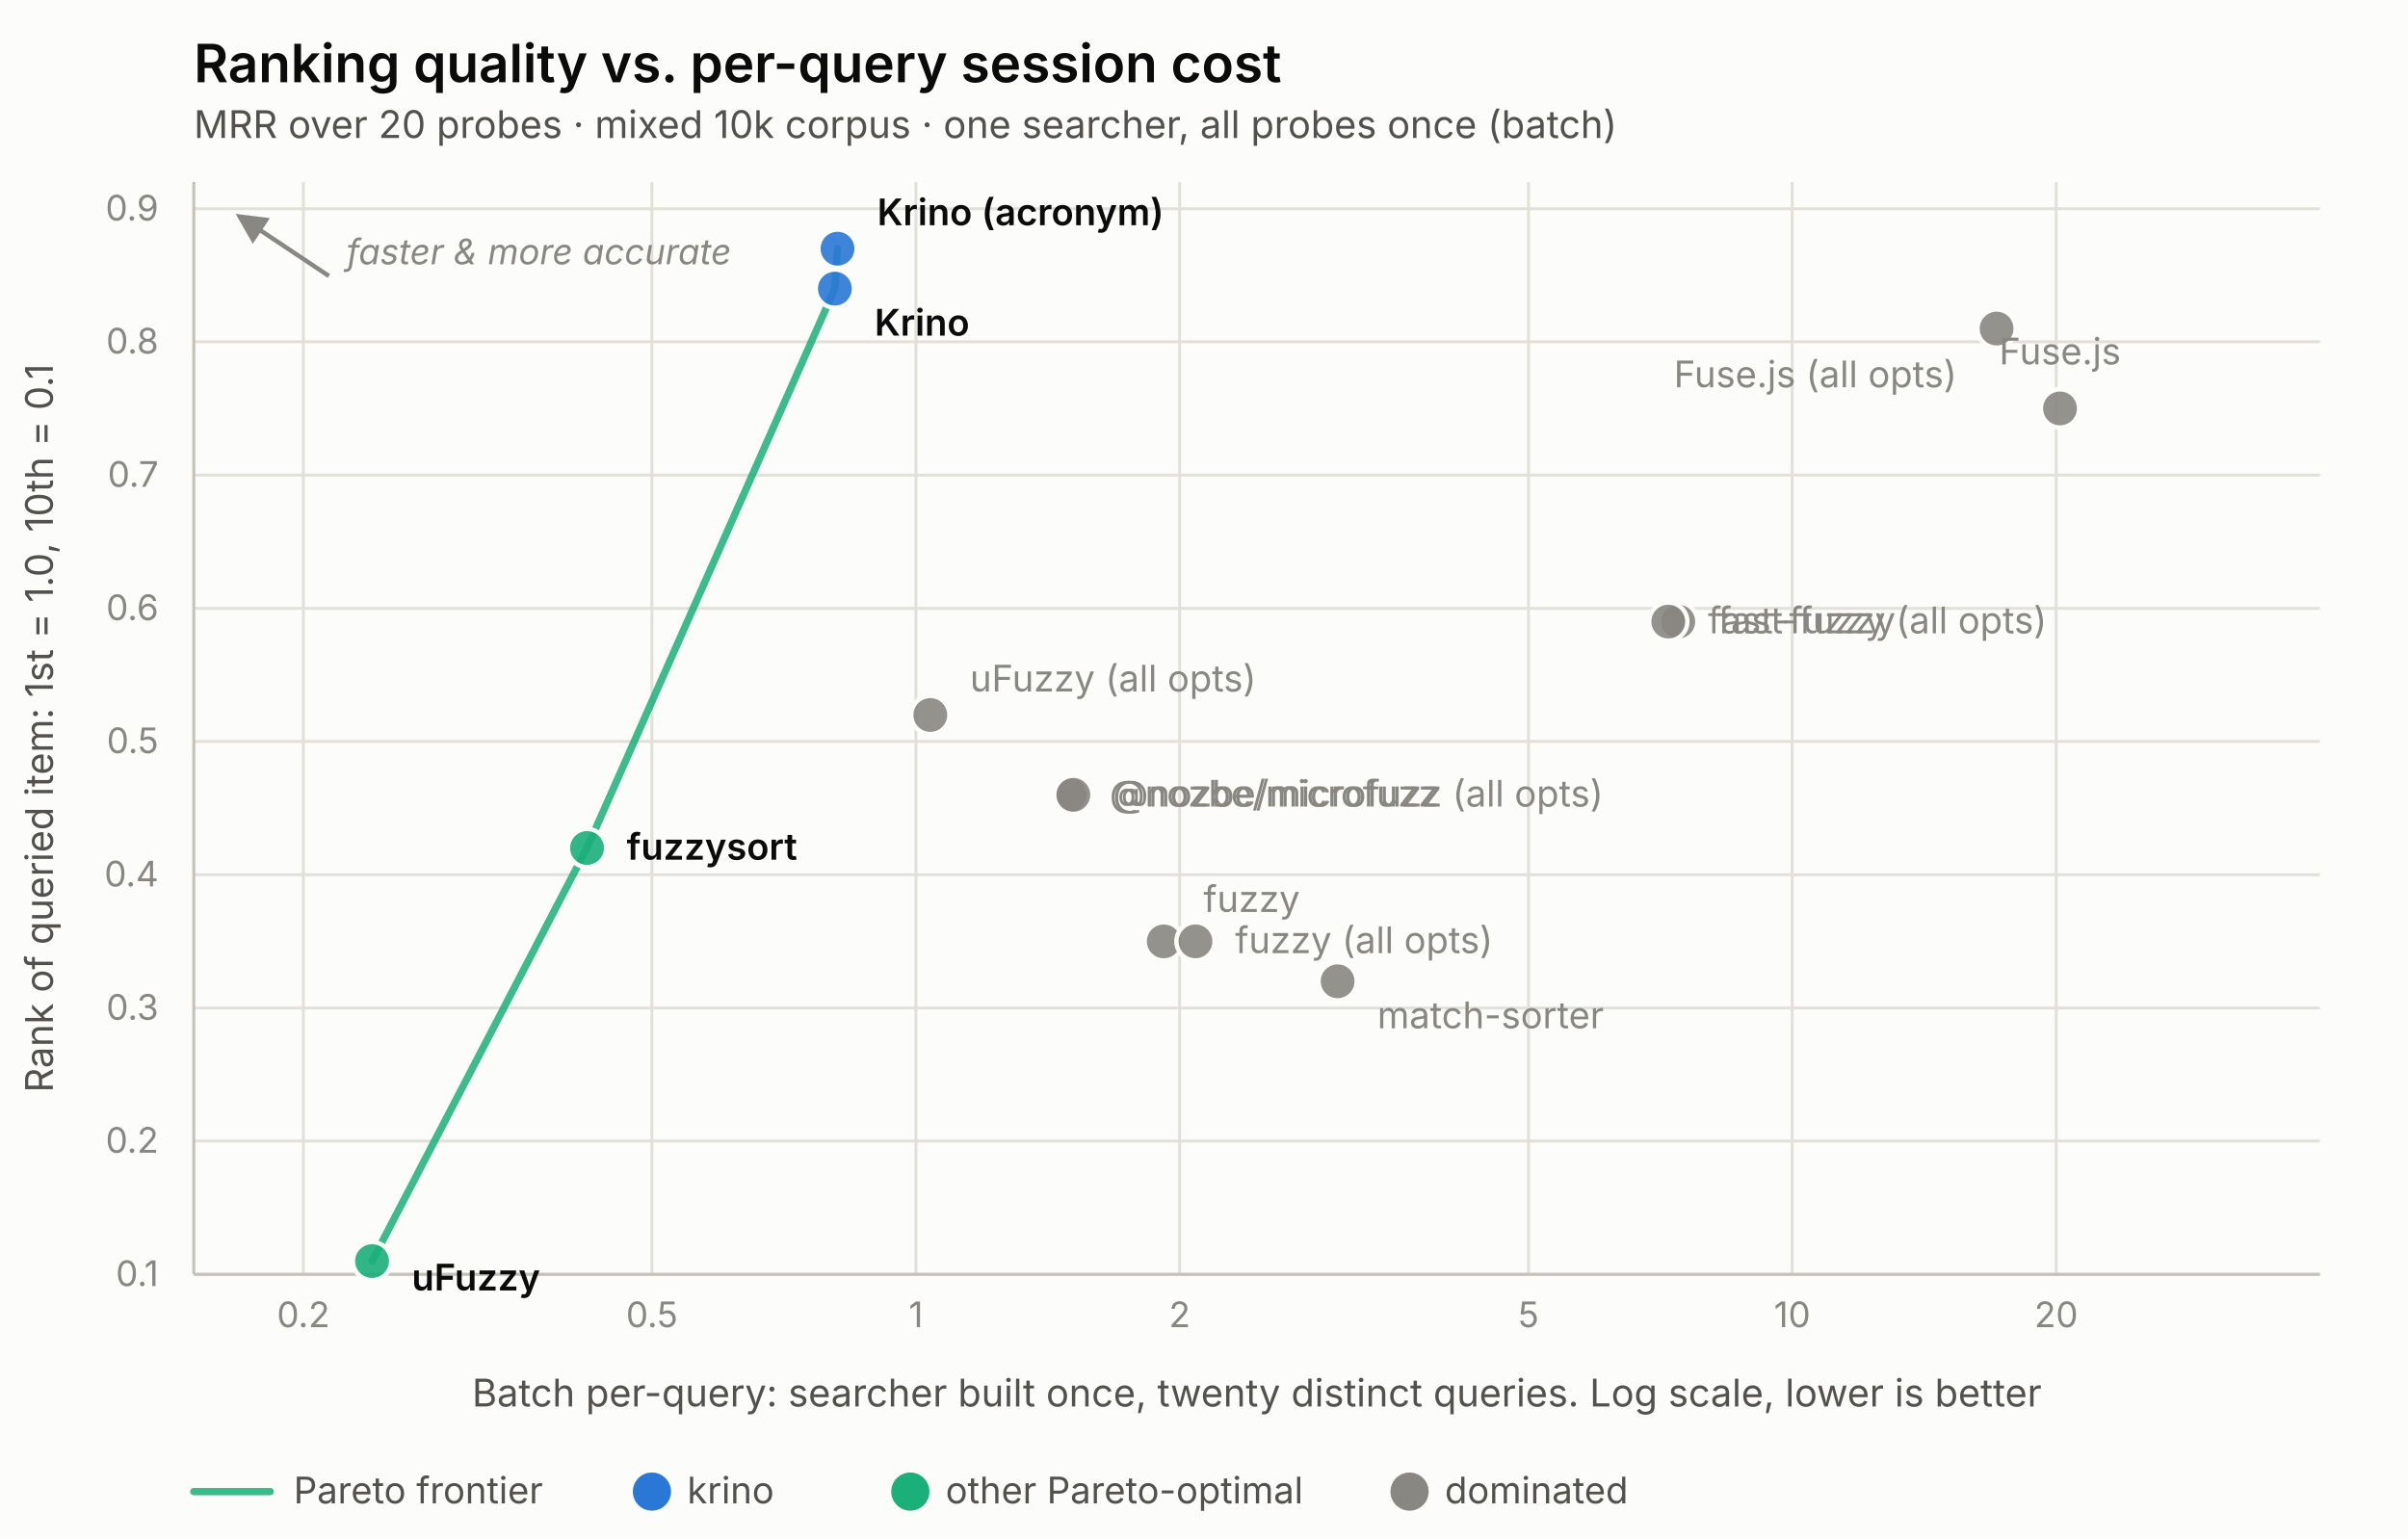
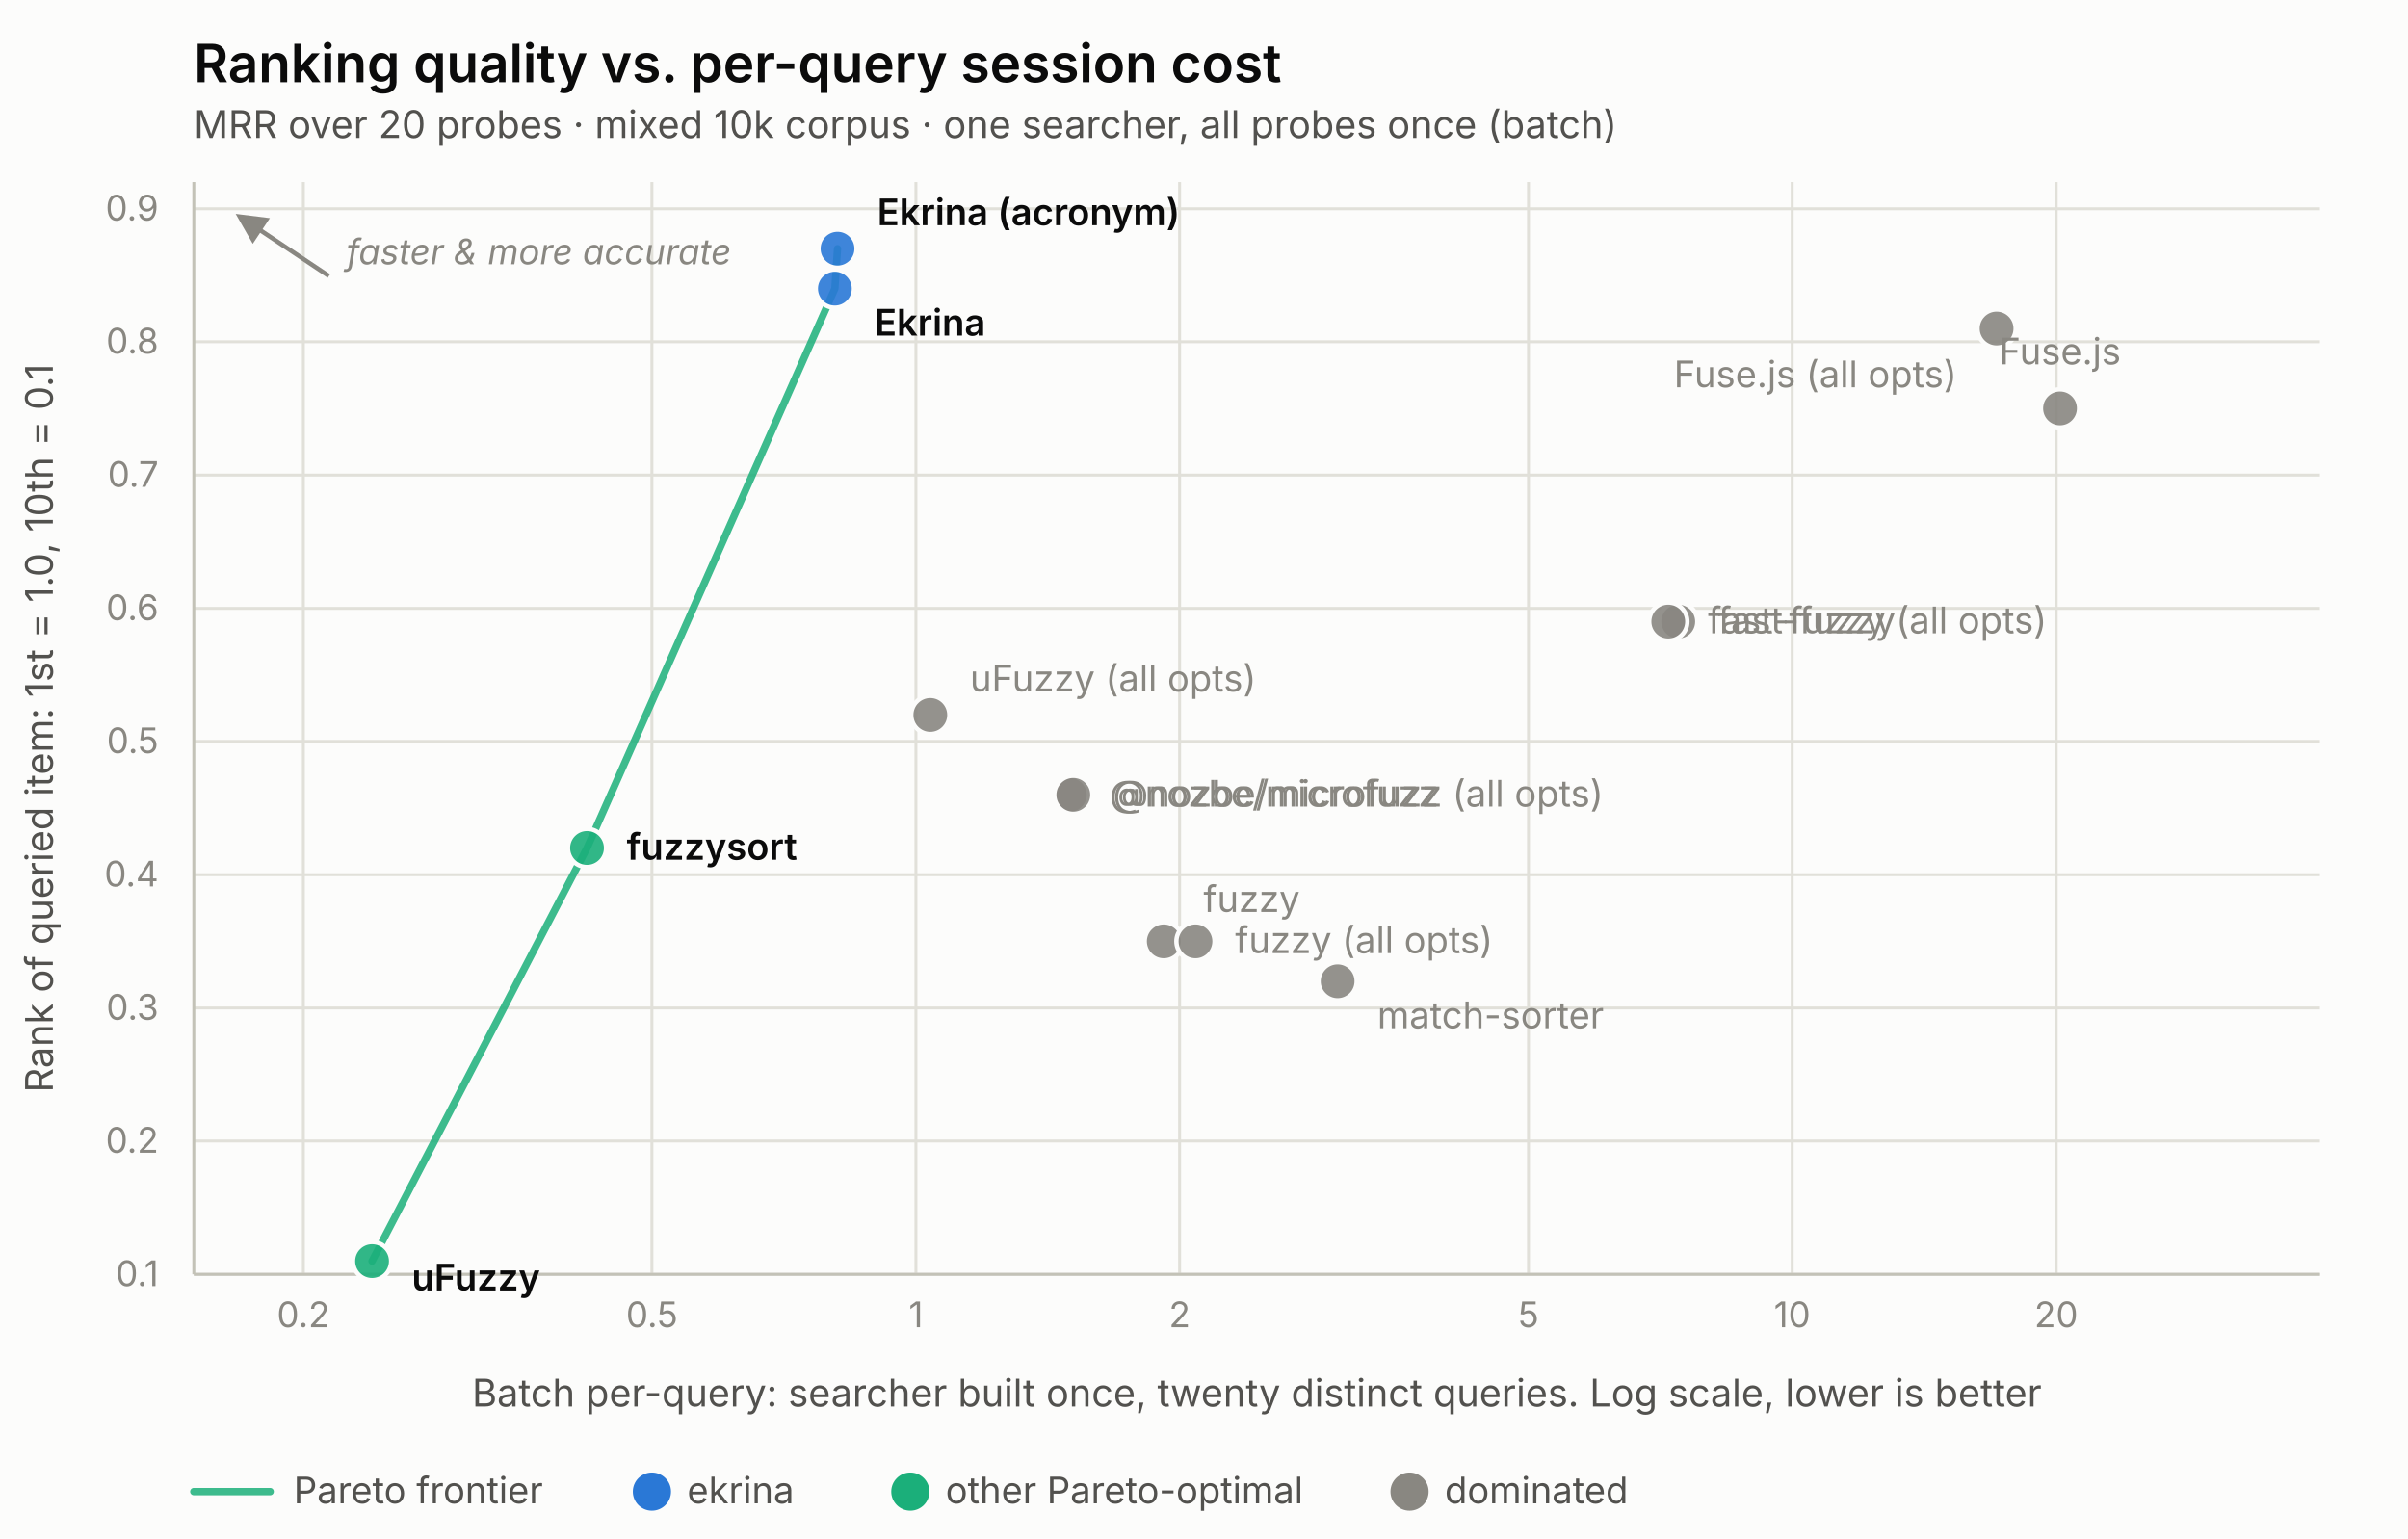
<svg xmlns="http://www.w3.org/2000/svg" viewBox="0 0 820 524" font-family="system-ui, -apple-system, 'Segoe UI', sans-serif" role="img" aria-labelledby="pareto-query-title pareto-query-desc">
  <defs>
    <marker id="arrow" viewBox="0 0 10 10" refX="8" refY="5" markerWidth="7" markerHeight="7" orient="auto-start-reverse">
      <path d="M0 0 L10 5 L0 10 z" fill="#898781" />
    </marker>
  </defs>
  <rect x="0" y="0" width="820" height="524" fill="#fcfcfb" />
  <text x="66" y="28" fill="#0b0b0b" font-size="18" font-weight="600">Ranking quality vs. per-query session cost</text>
  <text x="66" y="47" fill="#52514e" font-size="13">MRR over 20 probes · mixed 10k corpus · one searcher, all probes once (batch)</text>
  <g>
    <line x1="103.3" y1="62" x2="103.3" y2="434" stroke="#e1e0d9" />
    <line x1="222" y1="62" x2="222" y2="434" stroke="#e1e0d9" />
    <line x1="311.9" y1="62" x2="311.9" y2="434" stroke="#e1e0d9" />
    <line x1="401.7" y1="62" x2="401.7" y2="434" stroke="#e1e0d9" />
    <line x1="520.5" y1="62" x2="520.5" y2="434" stroke="#e1e0d9" />
    <line x1="610.3" y1="62" x2="610.3" y2="434" stroke="#e1e0d9" />
    <line x1="700.2" y1="62" x2="700.2" y2="434" stroke="#e1e0d9" />
    <line x1="66" y1="434" x2="790" y2="434" stroke="#e1e0d9" />
    <line x1="66" y1="388.6" x2="790" y2="388.6" stroke="#e1e0d9" />
    <line x1="66" y1="343.3" x2="790" y2="343.3" stroke="#e1e0d9" />
    <line x1="66" y1="297.9" x2="790" y2="297.9" stroke="#e1e0d9" />
    <line x1="66" y1="252.5" x2="790" y2="252.5" stroke="#e1e0d9" />
    <line x1="66" y1="207.2" x2="790" y2="207.2" stroke="#e1e0d9" />
    <line x1="66" y1="161.8" x2="790" y2="161.8" stroke="#e1e0d9" />
    <line x1="66" y1="116.4" x2="790" y2="116.4" stroke="#e1e0d9" />
    <line x1="66" y1="71.1" x2="790" y2="71.1" stroke="#e1e0d9" />
  </g>
  <line x1="66" y1="434" x2="790" y2="434" stroke="#c3c2b7" />
  <line x1="66" y1="62" x2="66" y2="434" stroke="#c3c2b7" />
  <g>
    <text x="103.3" y="452" text-anchor="middle" fill="#898781" font-size="12" font-variant-numeric="tabular-nums">0.2</text>
    <text x="222" y="452" text-anchor="middle" fill="#898781" font-size="12" font-variant-numeric="tabular-nums">0.5</text>
    <text x="311.9" y="452" text-anchor="middle" fill="#898781" font-size="12" font-variant-numeric="tabular-nums">1</text>
    <text x="401.7" y="452" text-anchor="middle" fill="#898781" font-size="12" font-variant-numeric="tabular-nums">2</text>
    <text x="520.5" y="452" text-anchor="middle" fill="#898781" font-size="12" font-variant-numeric="tabular-nums">5</text>
    <text x="610.3" y="452" text-anchor="middle" fill="#898781" font-size="12" font-variant-numeric="tabular-nums">10</text>
    <text x="700.2" y="452" text-anchor="middle" fill="#898781" font-size="12" font-variant-numeric="tabular-nums">20</text>
  </g>
  <g>
    <text x="54" y="438" text-anchor="end" fill="#898781" font-size="12" font-variant-numeric="tabular-nums">0.1</text>
    <text x="54" y="392.6" text-anchor="end" fill="#898781" font-size="12" font-variant-numeric="tabular-nums">0.2</text>
    <text x="54" y="347.3" text-anchor="end" fill="#898781" font-size="12" font-variant-numeric="tabular-nums">0.3</text>
    <text x="54" y="301.9" text-anchor="end" fill="#898781" font-size="12" font-variant-numeric="tabular-nums">0.4</text>
    <text x="54" y="256.5" text-anchor="end" fill="#898781" font-size="12" font-variant-numeric="tabular-nums">0.5</text>
    <text x="54" y="211.2" text-anchor="end" fill="#898781" font-size="12" font-variant-numeric="tabular-nums">0.6</text>
    <text x="54" y="165.8" text-anchor="end" fill="#898781" font-size="12" font-variant-numeric="tabular-nums">0.7</text>
    <text x="54" y="120.4" text-anchor="end" fill="#898781" font-size="12" font-variant-numeric="tabular-nums">0.8</text>
    <text x="54" y="75.1" text-anchor="end" fill="#898781" font-size="12" font-variant-numeric="tabular-nums">0.9</text>
  </g>
  <text x="428" y="479" text-anchor="middle" fill="#52514e" font-size="13">Batch per-query: searcher built once, twenty distinct queries. Log scale, lower is better</text>
  <text transform="translate(18,248) rotate(-90)" text-anchor="middle" fill="#52514e" font-size="13">Rank of queried item: 1st = 1.0, 10th = 0.1</text>
  <path d="M126.7 429.5 L199.9 288.8 L284.3 98.3 L285.2 84.7" fill="none" stroke="#1baf7a" stroke-width="2.5" stroke-linejoin="round" stroke-linecap="round" opacity="0.85" />
  <g transform="translate(78,70)">
    <line x1="34" y1="24" x2="4" y2="4" stroke="#898781" stroke-width="1.5" marker-end="url(#arrow)" />
    <text x="40" y="20" fill="#898781" font-size="12" font-style="italic">faster &amp; more accurate</text>
  </g>
  <g>
    <circle cx="285.2" cy="84.7" r="6.5" fill="#2a78d6" fill-opacity="0.9" stroke="#fcfcfb" stroke-width="1.5" />
    <circle cx="284.3" cy="98.3" r="6.5" fill="#2a78d6" fill-opacity="0.9" stroke="#fcfcfb" stroke-width="1.5" />
    <circle cx="679.9" cy="111.9" r="6.5" fill="#898781" fill-opacity="0.9" stroke="#fcfcfb" stroke-width="1.5" />
    <circle cx="701.5" cy="139.1" r="6.5" fill="#898781" fill-opacity="0.9" stroke="#fcfcfb" stroke-width="1.5" />
    <circle cx="571.5" cy="211.7" r="6.5" fill="#898781" fill-opacity="0.9" stroke="#fcfcfb" stroke-width="1.5" />
    <circle cx="568.1" cy="211.7" r="6.5" fill="#898781" fill-opacity="0.9" stroke="#fcfcfb" stroke-width="1.5" />
    <circle cx="316.8" cy="243.5" r="6.5" fill="#898781" fill-opacity="0.9" stroke="#fcfcfb" stroke-width="1.5" />
    <circle cx="364.3" cy="270.7" r="6.5" fill="#898781" fill-opacity="0.9" stroke="#fcfcfb" stroke-width="1.5" />
    <circle cx="365.5" cy="270.7" r="6.5" fill="#898781" fill-opacity="0.9" stroke="#fcfcfb" stroke-width="1.5" />
    <circle cx="199.9" cy="288.8" r="6.5" fill="#1baf7a" fill-opacity="0.9" stroke="#fcfcfb" stroke-width="1.5" />
    <circle cx="396.3" cy="320.6" r="6.5" fill="#898781" fill-opacity="0.9" stroke="#fcfcfb" stroke-width="1.5" />
    <circle cx="407.1" cy="320.6" r="6.5" fill="#898781" fill-opacity="0.9" stroke="#fcfcfb" stroke-width="1.5" />
    <circle cx="455.5" cy="334.2" r="6.5" fill="#898781" fill-opacity="0.9" stroke="#fcfcfb" stroke-width="1.5" />
    <circle cx="126.7" cy="429.5" r="6.5" fill="#1baf7a" fill-opacity="0.9" stroke="#fcfcfb" stroke-width="1.5" />
  </g>
  <g>
-     <text x="298.7" y="76.7" text-anchor="start" fill="#0b0b0b" font-size="12.5" font-weight="600">Krino (acronym)</text>
-     <text x="297.8" y="114.3" text-anchor="start" fill="#0b0b0b" font-size="12.5" font-weight="600">Krino</text>
+     <text x="298.7" y="76.7" text-anchor="start" fill="#0b0b0b" font-size="12.5" font-weight="600">Ekrina (acronym)</text>
+     <text x="297.8" y="114.3" text-anchor="start" fill="#0b0b0b" font-size="12.5" font-weight="600">Ekrina</text>
    <text x="701.5" y="124.1" text-anchor="middle" fill="#898781" font-size="12.5">Fuse.js</text>
    <text x="666.4" y="131.9" text-anchor="end" fill="#898781" font-size="12.5">Fuse.js (all opts)</text>
    <text x="585" y="215.7" text-anchor="start" fill="#898781" font-size="12.5">fast-fuzzy</text>
    <text x="581.6" y="215.7" text-anchor="start" fill="#898781" font-size="12.5">fast-fuzzy (all opts)</text>
    <text x="330.3" y="235.5" text-anchor="start" fill="#898781" font-size="12.5">uFuzzy (all opts)</text>
    <text x="377.8" y="274.7" text-anchor="start" fill="#898781" font-size="12.5">@nozbe/microfuzz</text>
    <text x="379" y="274.7" text-anchor="start" fill="#898781" font-size="12.5">@nozbe/microfuzz (all opts)</text>
    <text x="213.4" y="292.8" text-anchor="start" fill="#0b0b0b" font-size="12.5" font-weight="600">fuzzysort</text>
    <text x="409.8" y="310.6" text-anchor="start" fill="#898781" font-size="12.5">fuzzy</text>
    <text x="420.6" y="324.6" text-anchor="start" fill="#898781" font-size="12.5">fuzzy (all opts)</text>
    <text x="469" y="350.2" text-anchor="start" fill="#898781" font-size="12.5">match-sorter</text>
    <text x="140.2" y="439.5" text-anchor="start" fill="#0b0b0b" font-size="12.5" font-weight="600">uFuzzy</text>
  </g>
  <g>
    <line x1="66" y1="508" x2="92" y2="508" stroke="#1baf7a" stroke-width="2.5" stroke-linecap="round" opacity="0.85" />
    <text x="100" y="512" fill="#52514e" font-size="12.5">Pareto frontier</text>
    <circle cx="222" cy="508" r="6.5" fill="#2a78d6" />
-     <text x="234" y="512" fill="#52514e" font-size="12.5">krino</text>
+     <text x="234" y="512" fill="#52514e" font-size="12.5">ekrina</text>
    <circle cx="310" cy="508" r="6.5" fill="#1baf7a" />
    <text x="322" y="512" fill="#52514e" font-size="12.5">other Pareto-optimal</text>
    <circle cx="480" cy="508" r="6.5" fill="#898781" />
    <text x="492" y="512" fill="#52514e" font-size="12.5">dominated</text>
  </g>
</svg>
